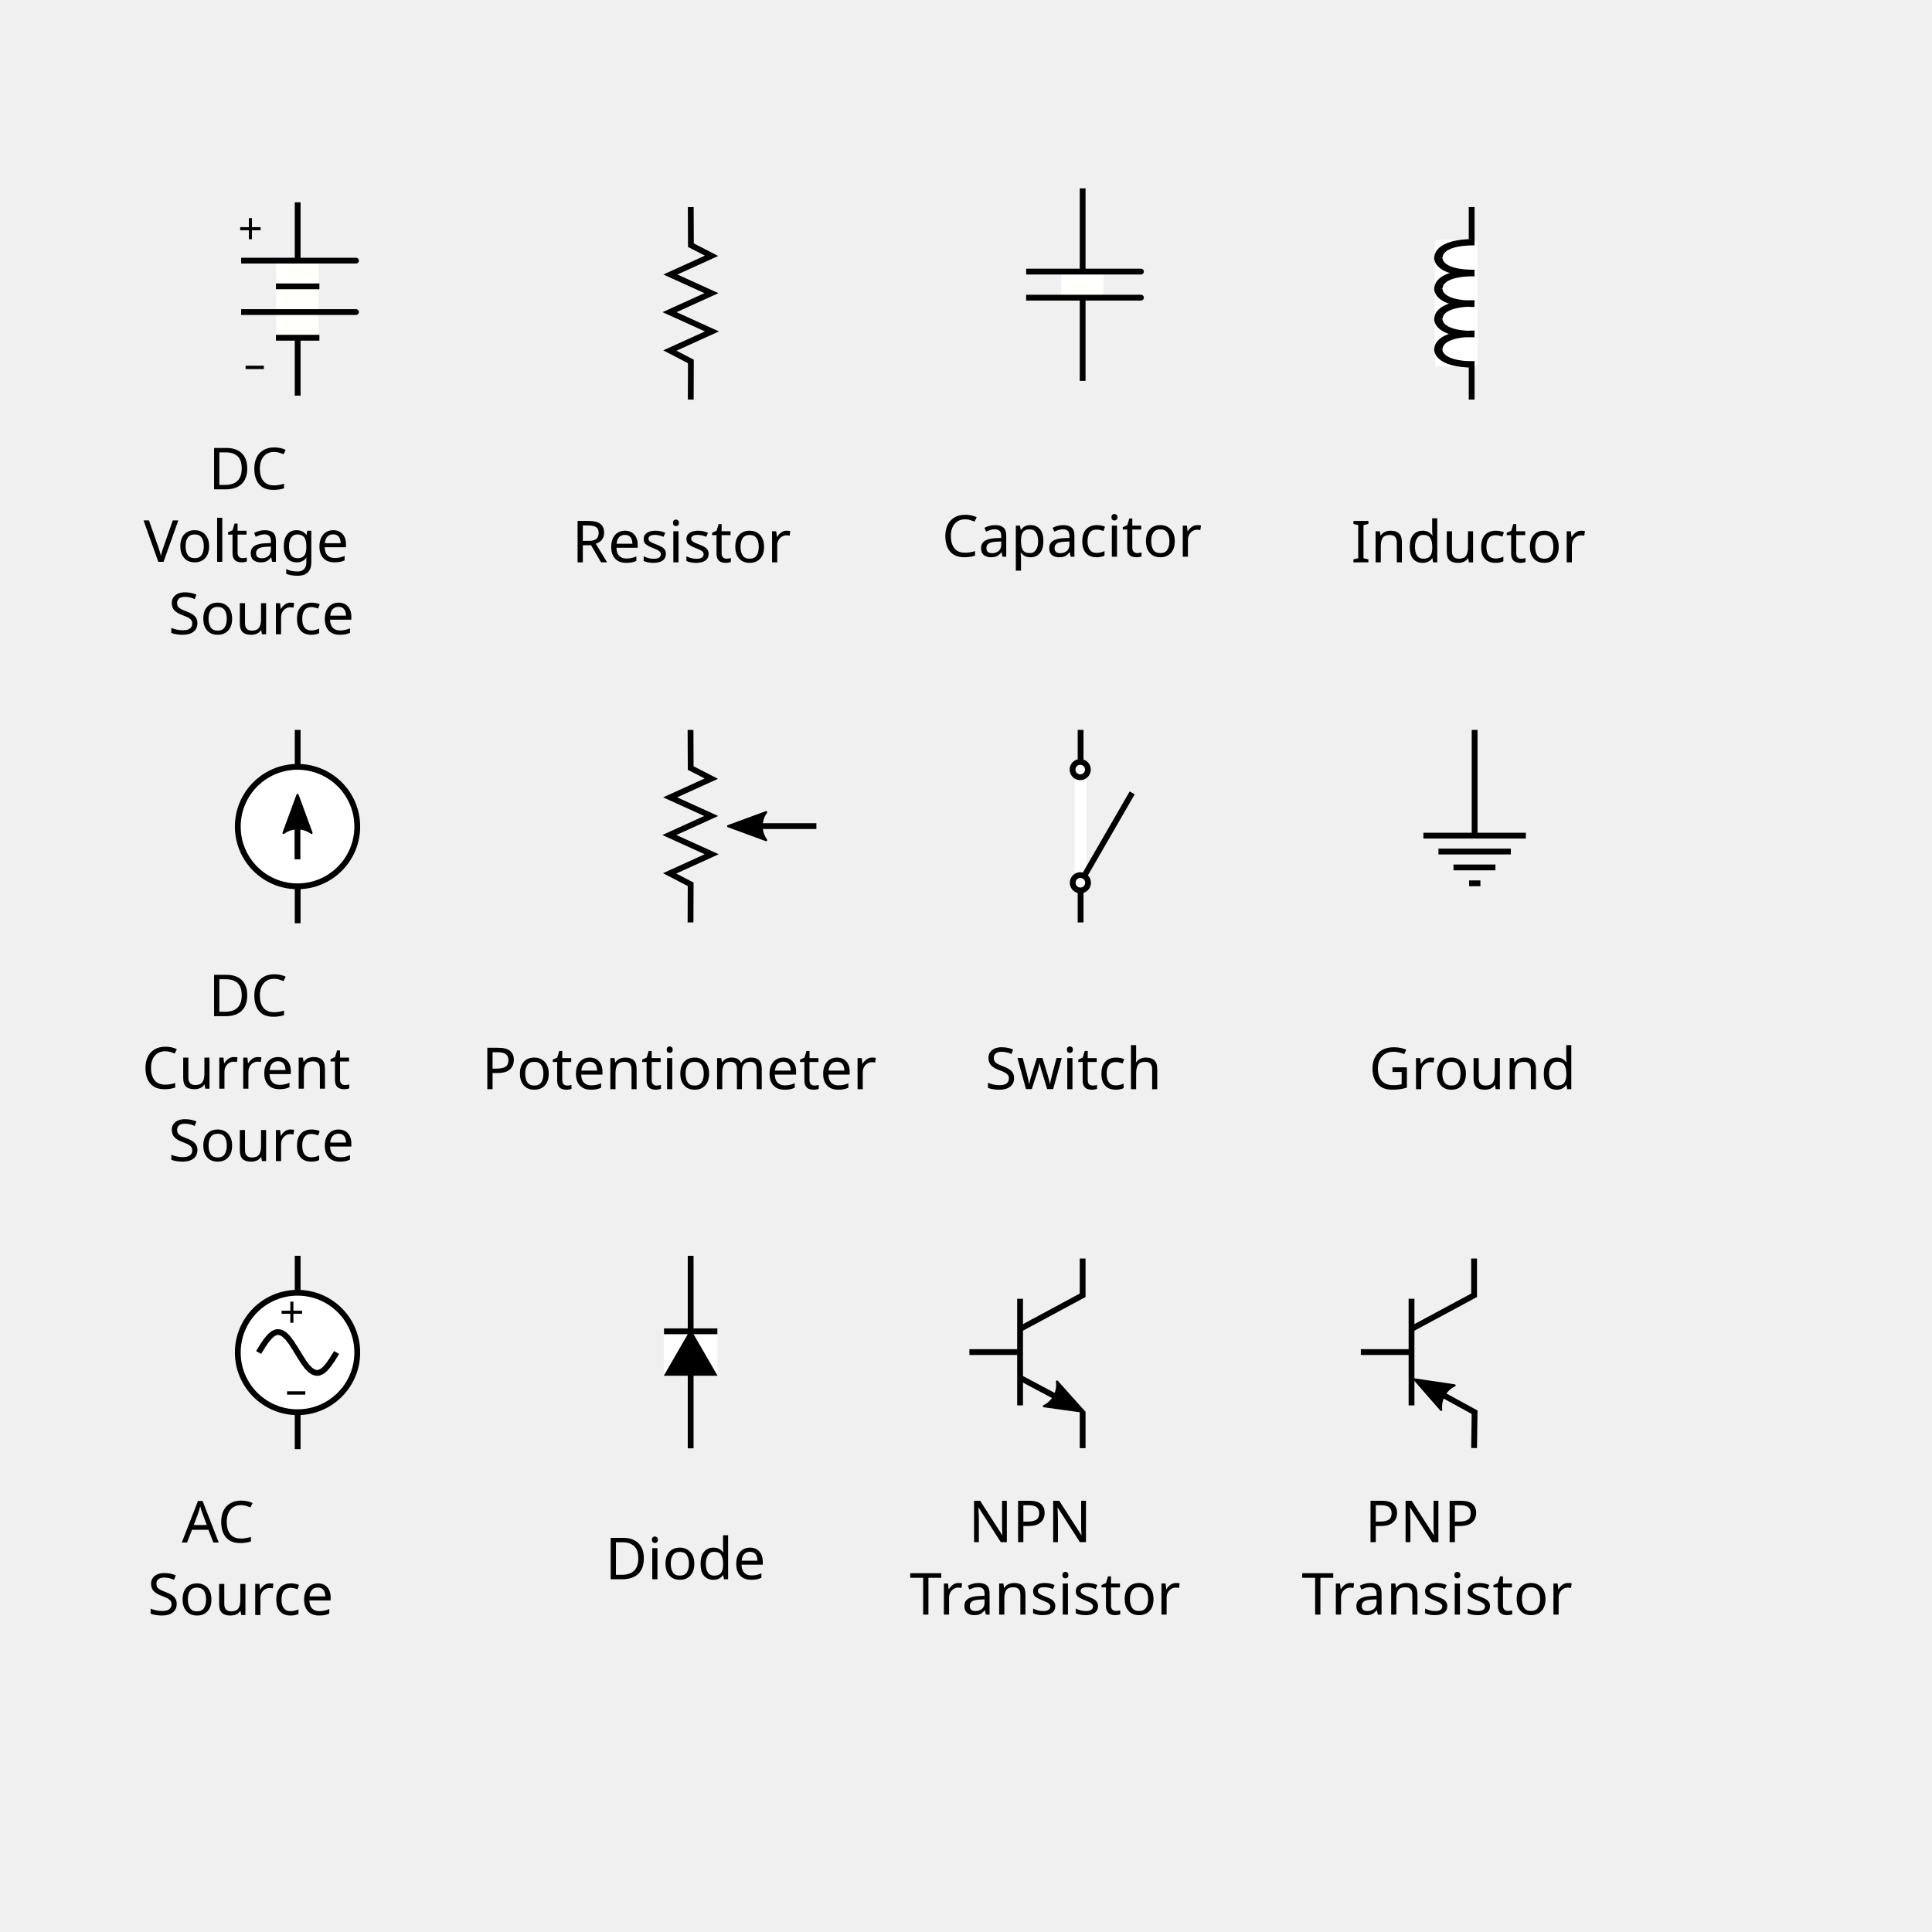
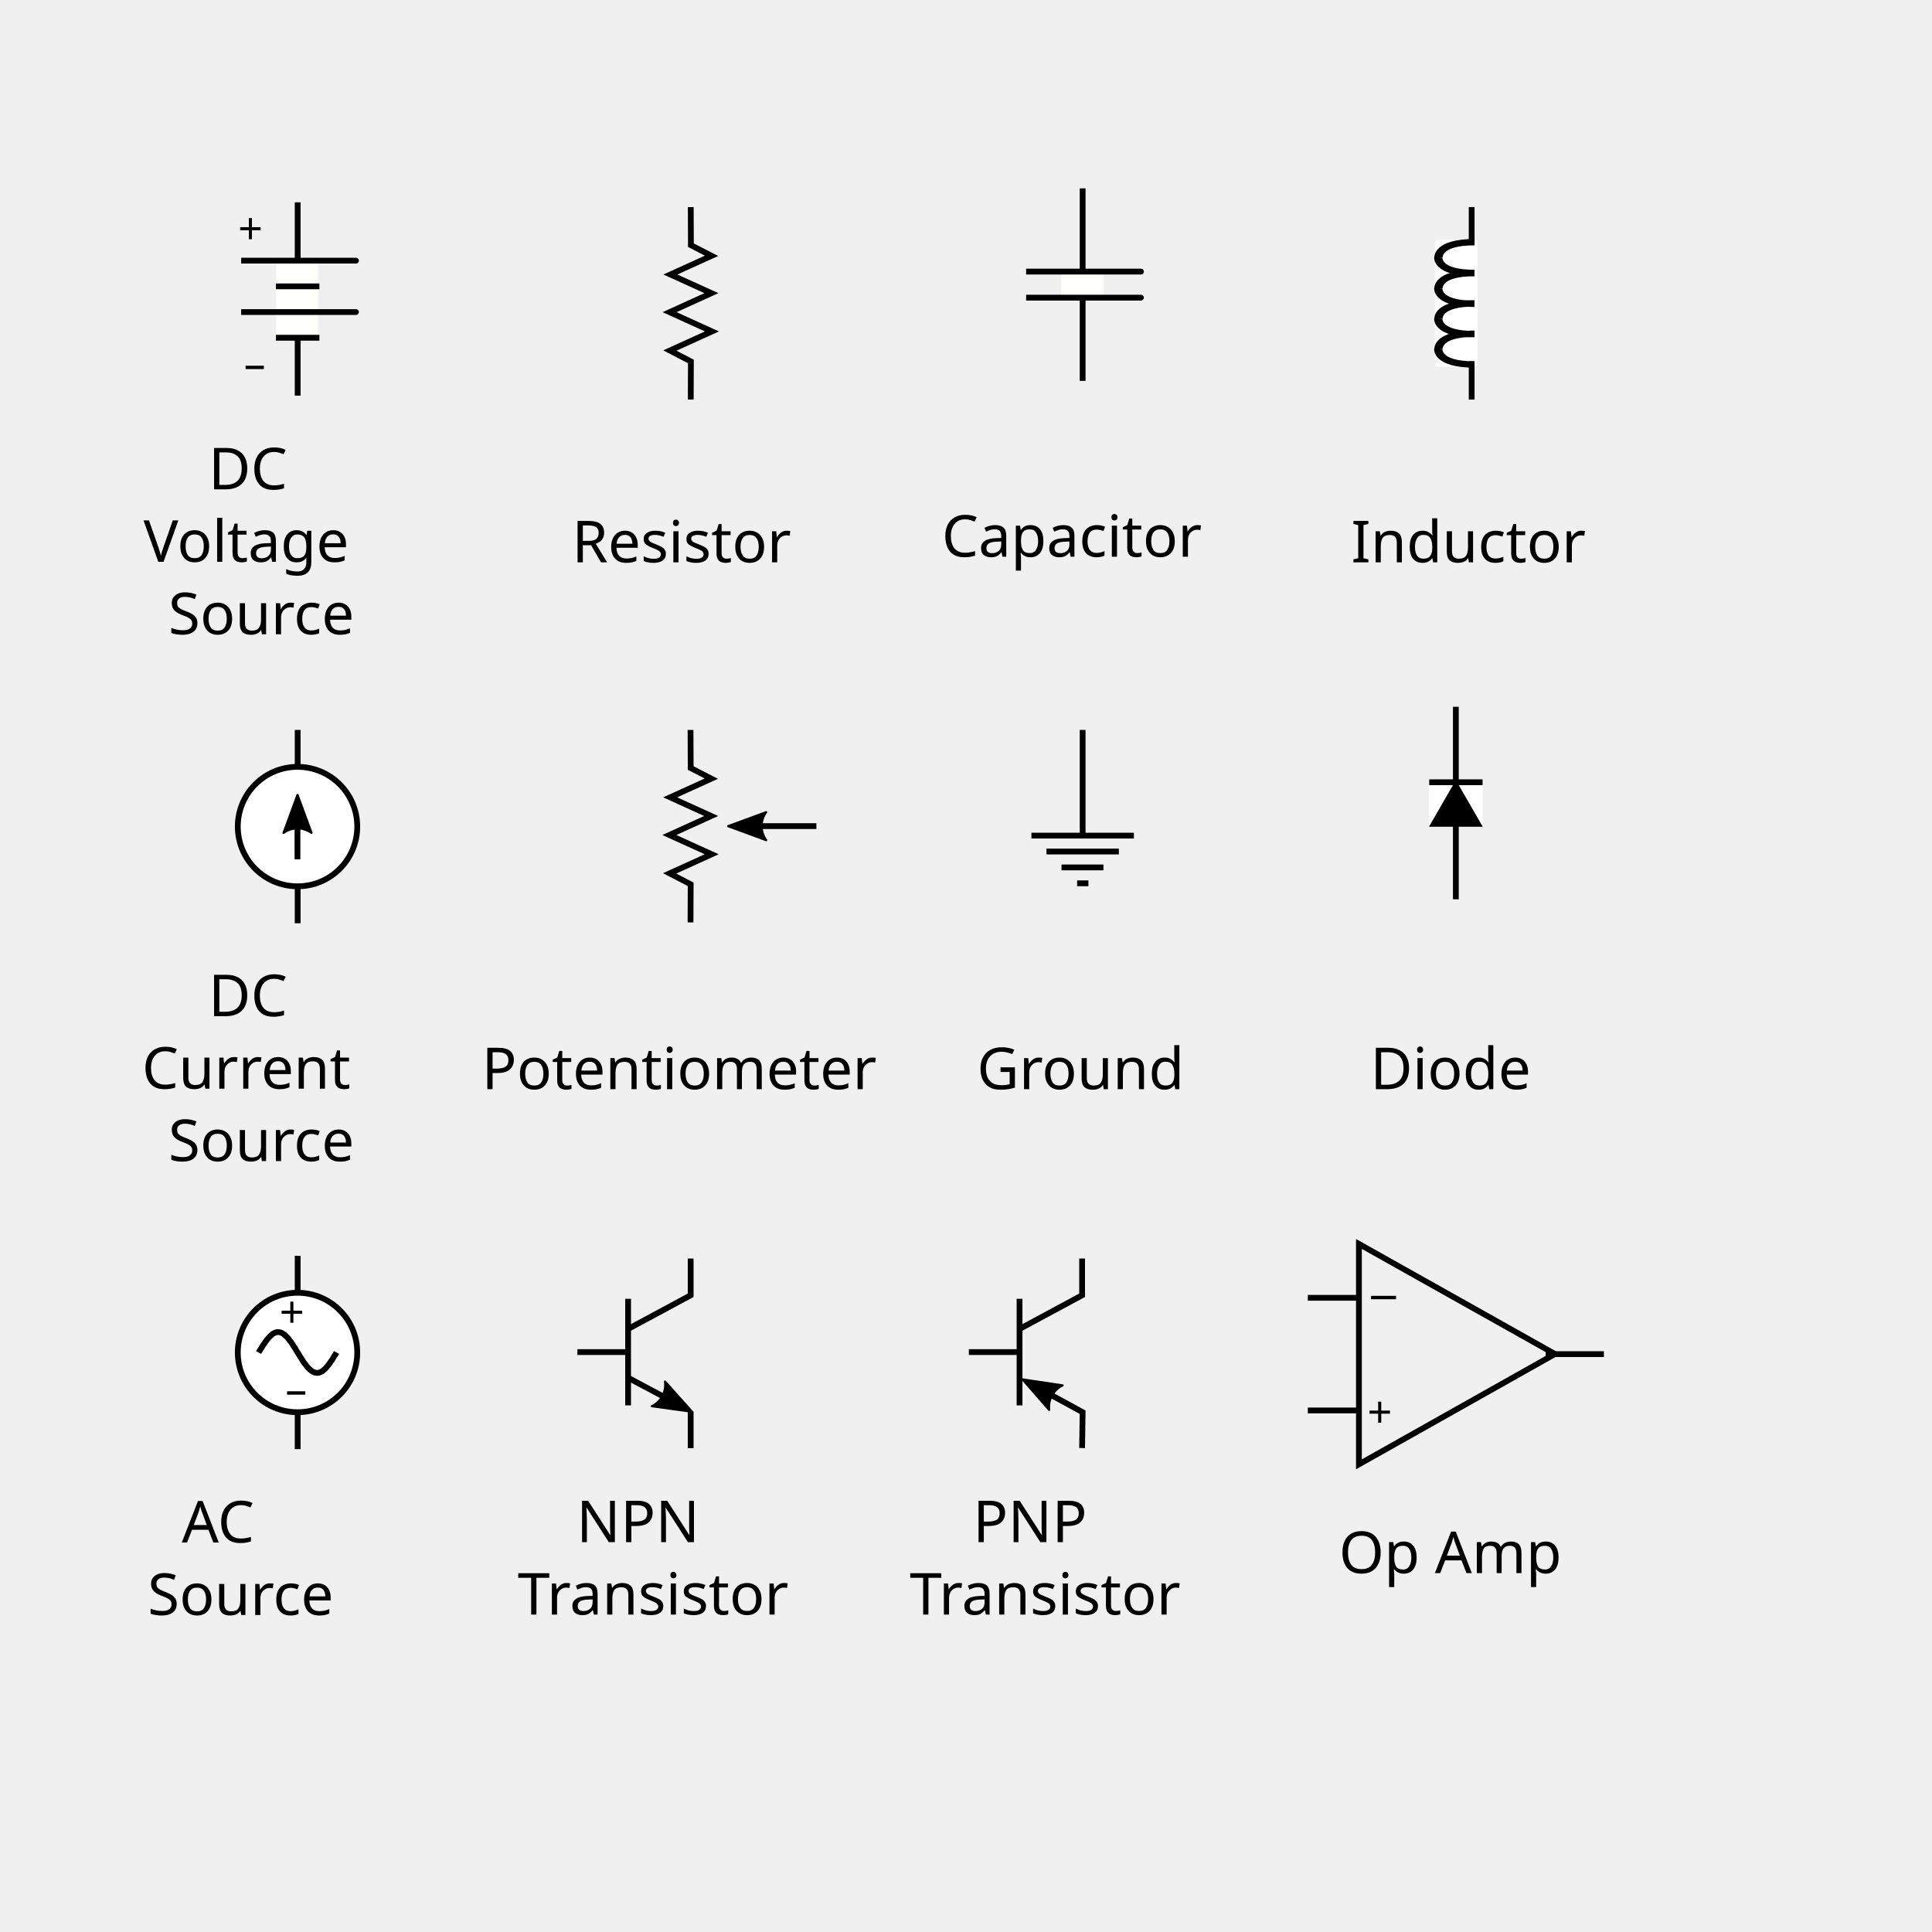
<svg xmlns="http://www.w3.org/2000/svg" width="250pt" height="250pt" id="svg2048" version="1.1">
  <defs id="defs2050">
    <marker style="overflow:visible;" id="marker6452" refX="0.0" refY="0.0" orient="auto">
      <path transform="scale(0.6) rotate(180) translate(0,0)" d="M 8.719,4.034 L -2.207,0.016 L 8.719,-4.002 C 6.973,-1.63 6.983,1.616 8.719,4.034 z " style="fill-rule:evenodd;stroke-width:0.625;stroke-linejoin:round;stroke:#000000;stroke-opacity:1;fill:#000000;fill-opacity:1" id="path6454" />
    </marker>
    <marker orient="auto" refY="0.0" refX="0.0" id="marker6156" style="overflow:visible;">
      <path id="path6158" style="fill-rule:evenodd;stroke-width:0.625;stroke-linejoin:round;stroke:#000000;stroke-opacity:1;fill:#000000;fill-opacity:1" d="M 8.719,4.034 L -2.207,0.016 L 8.719,-4.002 C 6.973,-1.63 6.983,1.616 8.719,4.034 z " transform="scale(0.6) rotate(180) translate(0,0)" />
    </marker>
    <marker style="overflow:visible;" id="marker6078" refX="0.0" refY="0.0" orient="auto">
      <path transform="scale(0.6) rotate(180) translate(0,0)" d="M 8.719,4.034 L -2.207,0.016 L 8.719,-4.002 C 6.973,-1.63 6.983,1.616 8.719,4.034 z " style="fill-rule:evenodd;stroke-width:0.625;stroke-linejoin:round;stroke:#000000;stroke-opacity:1;fill:#000000;fill-opacity:1" id="path6080" />
    </marker>
    <marker orient="auto" refY="0.0" refX="0.0" id="Arrow1Send" style="overflow:visible;">
      <path id="path4554" d="M 0.0,0.0 L 5.0,-5.0 L -12.5,0.0 L 5.0,5.0 L 0.0,0.0 z " style="fill-rule:evenodd;stroke:#000000;stroke-width:1pt;stroke-opacity:1;fill:#000000;fill-opacity:1" transform="scale(0.2) rotate(180) translate(6,0)" />
    </marker>
    <marker orient="auto" refY="0.0" refX="0.0" id="TriangleOutM" style="overflow:visible">
      <path id="path4684" d="M 5.77,0.0 L -2.88,5.0 L -2.88,-5.0 L 5.77,0.0 z " style="fill-rule:evenodd;stroke:#000000;stroke-width:1pt;stroke-opacity:1;fill:#000000;fill-opacity:1" transform="scale(0.4)" />
    </marker>
    <marker orient="auto" refY="0.0" refX="0.0" id="Arrow2Mend" style="overflow:visible;">
      <path id="path4566" style="fill-rule:evenodd;stroke-width:0.625;stroke-linejoin:round;stroke:#000000;stroke-opacity:1;fill:#000000;fill-opacity:1" d="M 8.719,4.034 L -2.207,0.016 L 8.719,-4.002 C 6.973,-1.63 6.983,1.616 8.719,4.034 z " transform="scale(0.6) rotate(180) translate(0,0)" />
    </marker>
    <marker orient="auto" refY="0.0" refX="0.0" id="Arrow2Lend" style="overflow:visible;">
      <path id="path4560" style="fill-rule:evenodd;stroke-width:0.625;stroke-linejoin:round;stroke:#000000;stroke-opacity:1;fill:#000000;fill-opacity:1" d="M 8.719,4.034 L -2.207,0.016 L 8.719,-4.002 C 6.973,-1.63 6.983,1.616 8.719,4.034 z " transform="scale(1.1) rotate(180) translate(1,0)" />
    </marker>
    <marker orient="auto" refY="0.0" refX="0.0" id="Arrow1Lend" style="overflow:visible;">
      <path id="path4542" d="M 0.0,0.0 L 5.0,-5.0 L -12.5,0.0 L 5.0,5.0 L 0.0,0.0 z " style="fill-rule:evenodd;stroke:#000000;stroke-width:1pt;stroke-opacity:1;fill:#000000;fill-opacity:1" transform="scale(0.8) rotate(180) translate(12.5,0)" />
    </marker>
  </defs>
  <g id="layer1">
    <g id="g4385" transform="translate(0,-18)">
      <rect y="62.798" x="47.654" height="13.544" width="7.288" id="rect2632" style="opacity:1;fill:#fffffc;fill-opacity:1;stroke:none;stroke-width:1.697;stroke-linecap:round;stroke-linejoin:round;stroke-miterlimit:4;stroke-dasharray:none;stroke-dashoffset:0;stroke-opacity:1" />
      <path id="path4813" d="m 41.608,71.838 c 24,0 19.5,0 19.5,0" style="fill:none;fill-opacity:0.75;fill-rule:evenodd;stroke:#000000;stroke-width:1px;stroke-linecap:butt;stroke-linejoin:miter;stroke-opacity:1" />
      <path id="path4815" d="m 47.608,76.271 c 7,0 7,0 7,0 l 0.5,0" style="fill:none;fill-opacity:0.75;fill-rule:evenodd;stroke:#000000;stroke-width:1px;stroke-linecap:butt;stroke-linejoin:miter;stroke-opacity:1" />
      <path style="fill:none;fill-opacity:0.75;fill-rule:evenodd;stroke:#000000;stroke-width:1px;stroke-linecap:butt;stroke-linejoin:miter;stroke-opacity:1" d="m 41.608,62.971 c 24,0 19.5,0 19.5,0" id="path4223" />
      <path style="fill:none;fill-opacity:0.75;fill-rule:evenodd;stroke:#000000;stroke-width:1px;stroke-linecap:butt;stroke-linejoin:miter;stroke-opacity:1" d="m 47.608,67.404 c 7,0 7,0 7,0 l 0.5,0" id="path4225" />
      <path id="path4227" d="m 51.358,76.262 0,10" style="fill:none;fill-rule:evenodd;stroke:#000000;stroke-width:1px;stroke-linecap:butt;stroke-linejoin:miter;stroke-opacity:1" />
      <path style="fill:none;fill-rule:evenodd;stroke:#000000;stroke-width:1px;stroke-linecap:butt;stroke-linejoin:miter;stroke-opacity:1" d="m 51.358,52.907 0,10" id="path4229" />
      <text id="text4304" y="60.099" x="41.064" style="font-style:normal;font-weight:normal;font-size:7.5px;line-height:125%;font-family:sans-serif;letter-spacing:0px;word-spacing:0px;fill:#000000;fill-opacity:1;stroke:none;stroke-width:1px;stroke-linecap:butt;stroke-linejoin:miter;stroke-opacity:1" xml:space="preserve">
        <tspan y="60.099" x="41.064" id="tspan4306">+</tspan>
      </text>
      <text transform="scale(1.316506,0.7595866)" id="text4308" y="109.797" x="31.797" style="font-style:normal;font-weight:normal;font-size:9.874px;line-height:125%;font-family:sans-serif;letter-spacing:0px;word-spacing:0px;fill:#000000;fill-opacity:1;stroke:none;stroke-width:1px;stroke-linecap:butt;stroke-linejoin:miter;stroke-opacity:1" xml:space="preserve">
        <tspan y="109.797" x="31.797" id="tspan4310">-</tspan>
      </text>
    </g>
    <g id="g4356" transform="translate(0,110.2658)">
      <circle id="path2544" style="opacity:1;fill:#ffffff;fill-opacity:1;stroke:#000000;stroke-width:1;stroke-linecap:round;stroke-linejoin:round;stroke-miterlimit:4;stroke-dasharray:none;stroke-dashoffset:0;stroke-opacity:1" cx="51.333" cy="123.083" r="10.306" />
      <path d="m 44.623,123.083 0.13,-0.23 0.13,-0.214 0.155,-0.214 0.13,-0.23 0.13,-0.214 0.13,-0.214 0.155,-0.197 0.13,-0.197 0.13,-0.197 0.13,-0.181 0.155,-0.181 0.13,-0.164 0.13,-0.148 0.13,-0.148 0.13,-0.132 0.155,-0.132 0.13,-0.115 0.13,-0.099 0.13,-0.082 0.155,-0.066 0.13,-0.066 0.13,-0.049 0.13,-0.033 0.155,-0.016 0.13,0 0.13,0.016 0.13,0.016 0.155,0.049 0.13,0.049 0.13,0.066 0.13,0.082 0.13,0.082 0.155,0.115 0.13,0.115 0.13,0.132 0.13,0.132 0.155,0.148 0.13,0.164 0.13,0.181 0.13,0.181 0.155,0.181 0.13,0.197 0.13,0.197 0.13,0.214 0.13,0.214 0.155,0.214 0.13,0.214 0.13,0.23 0.13,0.214 0.155,0.23 0.13,0.214 0.13,0.23 0.13,0.214 0.155,0.214 0.13,0.214 0.13,0.214 0.13,0.197 0.13,0.197 0.155,0.181 0.13,0.181 0.13,0.181 0.13,0.164 0.155,0.148 0.13,0.132 0.13,0.132 0.13,0.115 0.155,0.115 0.13,0.082 0.13,0.082 0.13,0.066 0.13,0.049 0.155,0.049 0.13,0.016 0.13,0.016 0.13,0 0.155,-0.016 0.13,-0.033 0.13,-0.049 0.13,-0.066 0.155,-0.066 0.13,-0.082 0.13,-0.099 0.13,-0.115 0.155,-0.132 0.13,-0.132 0.13,-0.148 0.13,-0.148 0.13,-0.164 0.155,-0.181 0.13,-0.181 0.13,-0.197 0.13,-0.197 0.155,-0.197 0.13,-0.214 0.13,-0.214 0.13,-0.23 0.155,-0.214 0.13,-0.214 0.13,-0.23" id="path1804" style="color:#ff0000;fill:none;stroke:#000000;stroke-width:1;stroke-miterlimit:4;stroke-dasharray:none;stroke-opacity:1" />
      <path style="fill:none;fill-rule:evenodd;stroke:#000000;stroke-width:1px;stroke-linecap:butt;stroke-linejoin:miter;stroke-opacity:1" d="m 51.358,133.335 0,6.425" id="path4247" />
      <path id="path4249" d="m 51.358,106.405 0,6.348" style="fill:none;fill-rule:evenodd;stroke:#000000;stroke-width:1px;stroke-linecap:butt;stroke-linejoin:miter;stroke-opacity:1" />
      <text xml:space="preserve" style="font-style:normal;font-weight:normal;font-size:7.5px;line-height:125%;font-family:sans-serif;letter-spacing:0px;word-spacing:0px;fill:#000000;fill-opacity:1;stroke:none;stroke-width:1px;stroke-linecap:butt;stroke-linejoin:miter;stroke-opacity:1" x="48.216" y="118.779" id="text4296">
        <tspan id="tspan4298" x="48.216" y="118.779">+</tspan>
      </text>
      <text xml:space="preserve" style="font-style:normal;font-weight:normal;font-size:9.874px;line-height:125%;font-family:sans-serif;letter-spacing:0px;word-spacing:0px;fill:#000000;fill-opacity:1;stroke:none;stroke-width:1px;stroke-linecap:butt;stroke-linejoin:miter;stroke-opacity:1" x="37.229" y="173.884" id="text4300" transform="scale(1.316506,0.7595866)">
        <tspan id="tspan4302" x="37.229" y="173.884">-</tspan>
      </text>
    </g>
    <g id="g6744" transform="matrix(1,0,0,-1,0,264.023)">
      <circle r="10.306" cy="121.412" cx="51.333" style="opacity:1;fill:#ffffff;fill-opacity:1;stroke:#000000;stroke-width:1;stroke-linecap:round;stroke-linejoin:round;stroke-miterlimit:4;stroke-dasharray:none;stroke-dashoffset:0;stroke-opacity:1" id="circle6420" />
      <path id="path6424" d="m 51.358,131.664 0,6.425" style="fill:none;fill-rule:evenodd;stroke:#000000;stroke-width:1px;stroke-linecap:butt;stroke-linejoin:miter;stroke-opacity:1" />
      <path style="fill:none;fill-rule:evenodd;stroke:#000000;stroke-width:1px;stroke-linecap:butt;stroke-linejoin:miter;stroke-opacity:1" d="m 51.358,104.734 0,6.348" id="path6426" />
      <path id="path6444" d="m 51.324,115.759 0,9.793" style="fill:none;fill-rule:evenodd;stroke:#000000;stroke-width:1px;stroke-linecap:butt;stroke-linejoin:miter;stroke-opacity:1;marker-end:url(#marker6452)" />
    </g>
    <text xml:space="preserve" style="font-style:normal;font-weight:normal;font-size:15px;line-height:125%;font-family:sans-serif;letter-spacing:0px;word-spacing:0px;fill:#000000;fill-opacity:1;stroke:none;stroke-width:1px;stroke-linecap:butt;stroke-linejoin:miter;stroke-opacity:1" x="51.27" y="266.135" id="text6750">
      <tspan id="tspan6752" x="51.27" y="266.135" style="font-size:10px;text-align:center;text-anchor:middle">AC</tspan>
      <tspan x="51.27" y="278.635" style="font-size:10px;text-align:center;text-anchor:middle" id="tspan6754">Source</tspan>
    </text>
    <text xml:space="preserve" style="font-style:normal;font-weight:normal;font-size:10px;line-height:125%;font-family:sans-serif;text-align:center;letter-spacing:0px;word-spacing:0px;text-anchor:middle;fill:#000000;fill-opacity:1;stroke:none;stroke-width:1px;stroke-linecap:butt;stroke-linejoin:miter;stroke-opacity:1" x="51.585" y="84.429" id="text6756">
      <tspan id="tspan6758" x="53.177" y="84.429">DC </tspan>
      <tspan x="51.585" y="96.929" id="tspan6760">Voltage</tspan>
      <tspan x="51.585" y="109.429" id="tspan6762">Source</tspan>
    </text>
    <text id="text6764" y="175.329" x="51.585" style="font-style:normal;font-weight:normal;font-size:10px;line-height:125%;font-family:sans-serif;text-align:center;letter-spacing:0px;word-spacing:0px;text-anchor:middle;fill:#000000;fill-opacity:1;stroke:none;stroke-width:1px;stroke-linecap:butt;stroke-linejoin:miter;stroke-opacity:1" xml:space="preserve">
      <tspan y="175.329" x="53.177" id="tspan6766">DC </tspan>
      <tspan id="tspan6768" y="187.829" x="51.585">Current</tspan>
      <tspan id="tspan6770" y="200.329" x="51.585">Source</tspan>
    </text>
    <path style="fill:none;fill-rule:evenodd;stroke:#000000;stroke-width:1px;stroke-linecap:butt;stroke-linejoin:miter;stroke-opacity:1" d="m 119.178,35.729 0.029,6.575 3.559,1.831 -7.105,3.226 7.085,3.217 -7.226,3.281 7.315,3.321 -7.262,3.297 3.629,1.887 -0.025,6.575" id="path4436" />
    <text xml:space="preserve" style="font-style:normal;font-weight:normal;font-size:10px;line-height:125%;font-family:sans-serif;letter-spacing:0px;word-spacing:0px;fill:#000000;fill-opacity:1;stroke:none;stroke-width:1px;stroke-linecap:butt;stroke-linejoin:miter;stroke-opacity:1" x="98.682" y="97.017" id="text6772">
      <tspan id="tspan6774" x="98.682" y="97.017">Resistor</tspan>
    </text>
    <g id="g4490" transform="translate(16.79442,-73.22831)">
      <rect y="119.743" x="166.294" height="5.046" width="7.288" id="rect1464" style="opacity:1;fill:#fffffc;fill-opacity:1;stroke:none;stroke-width:1.697;stroke-linecap:round;stroke-linejoin:round;stroke-miterlimit:4;stroke-dasharray:none;stroke-dashoffset:0;stroke-opacity:1" />
      <path id="path1466" d="m 160.248,120.086 c 24,0 19.5,0 19.5,0" style="fill:none;fill-opacity:0.75;fill-rule:evenodd;stroke:#000000;stroke-width:1px;stroke-linecap:butt;stroke-linejoin:miter;stroke-opacity:1" />
      <path id="path1473" d="m 160.248,124.582 c 24,0 19.5,0 19.5,0" style="fill:none;fill-opacity:0.75;fill-rule:evenodd;stroke:#000000;stroke-width:1px;stroke-linecap:butt;stroke-linejoin:miter;stroke-opacity:1" />
      <path id="path4483" d="m 169.998,119.951 0,-14.224" style="fill:none;fill-rule:evenodd;stroke:#000000;stroke-width:1px;stroke-linecap:butt;stroke-linejoin:miter;stroke-opacity:1" />
      <path style="fill:none;fill-rule:evenodd;stroke:#000000;stroke-width:1px;stroke-linecap:butt;stroke-linejoin:miter;stroke-opacity:1" d="m 169.998,138.94 0,-14.224" id="path4485" />
    </g>
    <text xml:space="preserve" style="font-style:normal;font-weight:normal;font-size:10px;line-height:125%;font-family:sans-serif;letter-spacing:0px;word-spacing:0px;fill:#000000;fill-opacity:1;stroke:none;stroke-width:1px;stroke-linecap:butt;stroke-linejoin:miter;stroke-opacity:1" x="162.493" y="96.048" id="text6782">
      <tspan id="tspan6784" x="162.493" y="96.048">Capacitor</tspan>
    </text>
    <g id="g4468" transform="translate(131.7606,-69.56091)">
      <g transform="translate(-152.5408,51.78699)" id="g1602">
        <rect style="opacity:1;fill:#ffffff;fill-opacity:1;stroke:#ffffff;stroke-width:1.25;stroke-linecap:round;stroke-linejoin:round;stroke-miterlimit:4;stroke-dasharray:none;stroke-dashoffset:0;stroke-opacity:1" id="rect2773" width="6.109" height="20.673" x="268.969" y="59.766" />
        <g id="g2763" transform="matrix(0,-1,1.306428,0,192.6765,341.9708)">
          <path id="path2703" d="m 261.313,63.13 c 0,-5.049 2.695,-4.757 2.695,-4.757" style="fill:none;fill-opacity:0.75;fill-rule:evenodd;stroke:#000000;stroke-width:1.094;stroke-linecap:butt;stroke-linejoin:miter;stroke-miterlimit:4;stroke-dasharray:none;stroke-opacity:1" />
          <path id="path2721" d="m 266.621,63.156 c 0,-5.049 -2.695,-4.757 -2.695,-4.757" style="fill:none;fill-opacity:0.75;fill-rule:evenodd;stroke:#000000;stroke-width:1.094;stroke-linecap:butt;stroke-linejoin:miter;stroke-miterlimit:4;stroke-dasharray:none;stroke-opacity:1" />
          <path id="path2739" d="m 266.547,63.131 c 0,-5.049 2.695,-4.757 2.695,-4.757" style="fill:none;fill-opacity:0.75;fill-rule:evenodd;stroke:#000000;stroke-width:1.094;stroke-linecap:butt;stroke-linejoin:miter;stroke-miterlimit:4;stroke-dasharray:none;stroke-opacity:1" />
          <path id="path2741" d="m 271.855,63.157 c 0,-5.049 -2.695,-4.757 -2.695,-4.757" style="fill:none;fill-opacity:0.75;fill-rule:evenodd;stroke:#000000;stroke-width:1.094;stroke-linecap:butt;stroke-linejoin:miter;stroke-miterlimit:4;stroke-dasharray:none;stroke-opacity:1" />
          <path id="path2751" d="m 271.78,63.131 c 0,-5.049 2.695,-4.757 2.695,-4.757" style="fill:none;fill-opacity:0.75;fill-rule:evenodd;stroke:#000000;stroke-width:1.094;stroke-linecap:butt;stroke-linejoin:miter;stroke-miterlimit:4;stroke-dasharray:none;stroke-opacity:1" />
          <path id="path2753" d="m 277.088,63.157 c 0,-5.049 -2.695,-4.757 -2.695,-4.757" style="fill:none;fill-opacity:0.75;fill-rule:evenodd;stroke:#000000;stroke-width:1.094;stroke-linecap:butt;stroke-linejoin:miter;stroke-miterlimit:4;stroke-dasharray:none;stroke-opacity:1" />
          <path id="path2755" d="m 277.106,63.131 c 0,-5.049 2.695,-4.757 2.695,-4.757" style="fill:none;fill-opacity:0.75;fill-rule:evenodd;stroke:#000000;stroke-width:1.094;stroke-linecap:butt;stroke-linejoin:miter;stroke-miterlimit:4;stroke-dasharray:none;stroke-opacity:1" />
          <path id="path2757" d="m 282.414,63.157 c 0,-5.049 -2.695,-4.757 -2.695,-4.757" style="fill:none;fill-opacity:0.75;fill-rule:evenodd;stroke:#000000;stroke-width:1.094;stroke-linecap:butt;stroke-linejoin:miter;stroke-miterlimit:4;stroke-dasharray:none;stroke-opacity:1" />
        </g>
      </g>
      <path id="path4438" d="m 122.15,105.288 0,6.039" style="fill:none;fill-rule:evenodd;stroke:#000000;stroke-width:1px;stroke-linecap:butt;stroke-linejoin:miter;stroke-opacity:1" />
      <path style="fill:none;fill-rule:evenodd;stroke:#000000;stroke-width:1px;stroke-linecap:butt;stroke-linejoin:miter;stroke-opacity:1" d="m 122.15,131.898 0,6.604" id="path4440" />
    </g>
    <text id="text6776" y="97.017" x="233.107" style="font-style:normal;font-weight:normal;font-size:10px;line-height:125%;font-family:sans-serif;letter-spacing:0px;word-spacing:0px;fill:#000000;fill-opacity:1;stroke:none;stroke-width:1px;stroke-linecap:butt;stroke-linejoin:miter;stroke-opacity:1" xml:space="preserve">
      <tspan y="97.017" x="233.107" id="tspan6778">Inductor</tspan>
    </text>
-     <g id="g4526" transform="translate(-130.4796,162.9442)">
+     <g id="g4526" transform="translate(1.54133,68.21604)">
      <rect y="66.771" x="245.502" height="7.096" width="8.244" id="rect2137" style="opacity:1;fill:#ffffff;fill-opacity:1;stroke:#ffffff;stroke-width:1;stroke-linecap:round;stroke-linejoin:miter;stroke-miterlimit:4;stroke-dasharray:none;stroke-dashoffset:0;stroke-opacity:1" />
      <path d="m 253.416,73.92 -3.774,0 -3.774,-10e-7 1.887,-3.269 1.887,-3.269 1.887,3.269 z" id="path2133" style="opacity:1;fill:#000000;fill-opacity:1;stroke:#000000;stroke-width:1;stroke-linecap:round;stroke-linejoin:miter;stroke-miterlimit:4;stroke-dasharray:none;stroke-dashoffset:0;stroke-opacity:1" />
      <path id="path2879" d="m 245.042,66.747 9.208,0" style="fill:none;fill-opacity:0.75;fill-rule:evenodd;stroke:#000000;stroke-width:1px;stroke-linecap:butt;stroke-linejoin:miter;stroke-opacity:1" />
      <path id="path4519" d="m 249.641,53.727 0,12.916" style="fill:none;fill-rule:evenodd;stroke:#000000;stroke-width:1px;stroke-linecap:butt;stroke-linejoin:miter;stroke-opacity:1" />
      <path style="fill:none;fill-rule:evenodd;stroke:#000000;stroke-width:1px;stroke-linecap:butt;stroke-linejoin:miter;stroke-opacity:1" d="m 249.641,74.025 0,12.916" id="path4521" />
    </g>
-     <text id="text6786" y="272.473" x="104.396" style="font-style:normal;font-weight:normal;font-size:10px;line-height:125%;font-family:sans-serif;letter-spacing:0px;word-spacing:0px;fill:#000000;fill-opacity:1;stroke:none;stroke-width:1px;stroke-linecap:butt;stroke-linejoin:miter;stroke-opacity:1" xml:space="preserve">
-       <tspan y="272.473" x="104.396" id="tspan6788">Diode</tspan>
+     <text id="text6786" y="187.917" x="236.417" style="font-style:normal;font-weight:normal;font-size:10px;line-height:125%;font-family:sans-serif;letter-spacing:0px;word-spacing:0px;fill:#000000;fill-opacity:1;stroke:none;stroke-width:1px;stroke-linecap:butt;stroke-linejoin:miter;stroke-opacity:1" xml:space="preserve">
+       <tspan y="187.917" x="236.417" id="tspan6788">Diode</tspan>
    </text>
-     <g id="g6132" transform="translate(-29.59917,110.6457)">
+     <g id="g6132" transform="translate(-97.22965,110.6457)">
      <path id="path5776" d="m 205.596,113.437 0,18.391" style="fill:none;fill-rule:evenodd;stroke:#000000;stroke-width:1px;stroke-linecap:butt;stroke-linejoin:miter;stroke-opacity:1" />
      <path id="path5778" d="m 205.733,118.57 10.658,-5.738 0,-6.34" style="fill:none;fill-rule:evenodd;stroke:#000000;stroke-width:1px;stroke-linecap:butt;stroke-linejoin:miter;stroke-opacity:1" />
      <path style="fill:none;fill-rule:evenodd;stroke:#000000;stroke-width:1px;stroke-linecap:butt;stroke-linejoin:miter;stroke-opacity:1;marker-end:url(#marker6078)" d="m 205.781,127.166 9.67,5.142" id="path5780" />
      <path id="path5782" d="m 216.391,132.871 0,6.34" style="fill:none;fill-rule:evenodd;stroke:#000000;stroke-width:1px;stroke-linecap:butt;stroke-linejoin:miter;stroke-opacity:1" />
      <path id="path6130" d="m 205.368,122.632 -8.518,0" style="fill:none;fill-rule:evenodd;stroke:#000000;stroke-width:1px;stroke-linecap:butt;stroke-linejoin:miter;stroke-opacity:1" />
    </g>
-     <text xml:space="preserve" style="font-style:normal;font-weight:normal;font-size:10px;line-height:125%;font-family:sans-serif;text-align:center;letter-spacing:0px;word-spacing:0px;text-anchor:middle;fill:#000000;fill-opacity:1;stroke:none;stroke-width:1px;stroke-linecap:butt;stroke-linejoin:miter;stroke-opacity:1" x="186.812" y="266.069" id="text6790">
-       <tspan id="tspan6792" x="186.812" y="266.069">NPN</tspan>
-       <tspan x="186.812" y="278.569" id="tspan6794">Transistor</tspan>
+     <text xml:space="preserve" style="font-style:normal;font-weight:normal;font-size:10px;line-height:125%;font-family:sans-serif;text-align:center;letter-spacing:0px;word-spacing:0px;text-anchor:middle;fill:#000000;fill-opacity:1;stroke:none;stroke-width:1px;stroke-linecap:butt;stroke-linejoin:miter;stroke-opacity:1" x="119.181" y="266.069" id="text6790">
+       <tspan id="tspan6792" x="119.181" y="266.069">NPN</tspan>
+       <tspan x="119.181" y="278.569" id="tspan6794">Transistor</tspan>
    </text>
-     <g id="g6298" transform="translate(-6.061477,110.6457)">
+     <g id="g6298" transform="translate(-73.69195,110.6457)">
      <path style="fill:none;fill-rule:evenodd;stroke:#000000;stroke-width:1px;stroke-linecap:butt;stroke-linejoin:miter;stroke-opacity:1" d="m 249.596,113.437 0,18.391" id="path6141" />
      <path style="fill:none;fill-rule:evenodd;stroke:#000000;stroke-width:1px;stroke-linecap:butt;stroke-linejoin:miter;stroke-opacity:1" d="m 249.733,118.57 10.658,-5.738 0,-6.34" id="path6143" />
      <path style="fill:none;fill-rule:evenodd;stroke:#000000;stroke-width:1px;stroke-linecap:butt;stroke-linejoin:miter;stroke-opacity:1;marker-end:url(#marker6156)" d="m 260.39,139.187 0.089,-6.18 -9.196,-5.03" id="path6147" />
      <path style="fill:none;fill-rule:evenodd;stroke:#000000;stroke-width:1px;stroke-linecap:butt;stroke-linejoin:miter;stroke-opacity:1" d="m 249.368,122.632 -8.518,0" id="path6149" />
    </g>
-     <text id="text6796" y="266.069" x="254.442" style="font-style:normal;font-weight:normal;font-size:10px;line-height:125%;font-family:sans-serif;text-align:center;letter-spacing:0px;word-spacing:0px;text-anchor:middle;fill:#000000;fill-opacity:1;stroke:none;stroke-width:1px;stroke-linecap:butt;stroke-linejoin:miter;stroke-opacity:1" xml:space="preserve">
-       <tspan y="266.069" x="254.442" id="tspan6798">PNP</tspan>
-       <tspan id="tspan6800" y="278.569" x="254.442">Transistor</tspan>
+     <text id="text6796" y="266.069" x="186.812" style="font-style:normal;font-weight:normal;font-size:10px;line-height:125%;font-family:sans-serif;text-align:center;letter-spacing:0px;word-spacing:0px;text-anchor:middle;fill:#000000;fill-opacity:1;stroke:none;stroke-width:1px;stroke-linecap:butt;stroke-linejoin:miter;stroke-opacity:1" xml:space="preserve">
+       <tspan y="266.069" x="186.812" id="tspan6798">PNP</tspan>
+       <tspan id="tspan6800" y="278.569" x="186.812">Transistor</tspan>
    </text>
    <g id="g5755" transform="translate(-88.06113,72.20723)">
      <path style="fill:none;fill-rule:evenodd;stroke:#000000;stroke-width:1px;stroke-linecap:butt;stroke-linejoin:miter;stroke-opacity:1" d="m 207.199,53.729 0.029,6.575 3.559,1.831 -7.105,3.226 7.085,3.217 -7.226,3.281 7.315,3.321 -7.262,3.297 3.629,1.887 -0.025,6.575" id="path4517" />
      <path id="path4533" d="m 228.914,70.324 -13.9,0" style="fill:none;fill-rule:evenodd;stroke:#000000;stroke-width:1px;stroke-linecap:butt;stroke-linejoin:miter;stroke-opacity:1;marker-end:url(#Arrow2Mend)" />
    </g>
    <text xml:space="preserve" style="font-style:normal;font-weight:normal;font-size:10px;line-height:125%;font-family:sans-serif;letter-spacing:0px;word-spacing:0px;fill:#000000;fill-opacity:1;stroke:none;stroke-width:1px;stroke-linecap:butt;stroke-linejoin:miter;stroke-opacity:1" x="83.109" y="187.917" id="text6802">
      <tspan id="tspan6804" x="83.109" y="187.917">Potentiometer</tspan>
    </text>
-     <g id="g4507" transform="translate(-14.98326,20.20723)">
-       <path id="path5156" d="m 201.383,114.315 0,16.03" style="fill:none;fill-opacity:0.75;fill-rule:evenodd;stroke:#ffffff;stroke-width:2;stroke-linecap:butt;stroke-linejoin:miter;stroke-miterlimit:4;stroke-dasharray:none;stroke-opacity:1" />
-       <circle transform="matrix(0,1,-1,0,0,0)" id="path5899" style="opacity:1;fill:#ffffff;fill-opacity:1;stroke:#ffffff;stroke-width:1;stroke-linecap:round;stroke-linejoin:round;stroke-miterlimit:4;stroke-dasharray:none;stroke-dashoffset:0;stroke-opacity:1" cx="112.565" cy="-201.356" r="1.325" />
-       <circle transform="matrix(0,1,-1,0,0,0)" id="path5142" style="opacity:1;fill:none;fill-opacity:1;stroke:#000000;stroke-width:1;stroke-linecap:round;stroke-linejoin:round;stroke-miterlimit:4;stroke-dasharray:none;stroke-dashoffset:0;stroke-opacity:1" cx="112.57" cy="-201.357" r="1.325" />
-       <circle transform="matrix(0,1,-1,0,0,0)" id="path5905" style="opacity:1;fill:#ffffff;fill-opacity:1;stroke:#ffffff;stroke-width:1;stroke-linecap:round;stroke-linejoin:round;stroke-miterlimit:4;stroke-dasharray:none;stroke-dashoffset:0;stroke-opacity:1" cx="132.102" cy="-201.376" r="1.325" />
-       <circle transform="matrix(0,1,-1,0,0,0)" id="path5152" style="opacity:1;fill:none;fill-opacity:1;stroke:#000000;stroke-width:1;stroke-linecap:round;stroke-linejoin:round;stroke-miterlimit:4;stroke-dasharray:none;stroke-dashoffset:0;stroke-opacity:1" cx="132.098" cy="-201.383" r="1.325" />
-       <path id="path5154" d="m 210.321,116.591 -8.109,14.045" style="fill:none;fill-opacity:0.75;fill-rule:evenodd;stroke:#000000;stroke-width:1px;stroke-linecap:butt;stroke-linejoin:miter;stroke-opacity:1" />
-       <path id="path4497" d="m 201.422,111.346 0,-5.619" style="fill:none;fill-rule:evenodd;stroke:#000000;stroke-width:1px;stroke-linecap:butt;stroke-linejoin:miter;stroke-opacity:1" />
-       <path style="fill:none;fill-rule:evenodd;stroke:#000000;stroke-width:1px;stroke-linecap:butt;stroke-linejoin:miter;stroke-opacity:1" d="m 201.422,138.94 0,-5.619" id="path4499" />
-     </g>
-     <text xml:space="preserve" style="font-style:normal;font-weight:normal;font-size:10px;line-height:125%;font-family:sans-serif;letter-spacing:0px;word-spacing:0px;fill:#000000;fill-opacity:1;stroke:none;stroke-width:1px;stroke-linecap:butt;stroke-linejoin:miter;stroke-opacity:1" x="169.944" y="187.917" id="text6814">
-       <tspan id="tspan6816" x="169.944" y="187.917">Switch</tspan>
+     <text id="text5259" y="187.917" x="168.557" style="font-style:normal;font-weight:normal;font-size:10px;line-height:125%;font-family:sans-serif;letter-spacing:0px;word-spacing:0px;fill:#000000;fill-opacity:1;stroke:none;stroke-width:1px;stroke-linecap:butt;stroke-linejoin:miter;stroke-opacity:1" xml:space="preserve">
+       <tspan y="187.917" x="168.557" id="tspan5261">Ground</tspan>
    </text>
-     <text id="text5259" y="187.917" x="236.188" style="font-style:normal;font-weight:normal;font-size:10px;line-height:125%;font-family:sans-serif;letter-spacing:0px;word-spacing:0px;fill:#000000;fill-opacity:1;stroke:none;stroke-width:1px;stroke-linecap:butt;stroke-linejoin:miter;stroke-opacity:1" xml:space="preserve">
-       <tspan y="187.917" x="236.188" id="tspan5261">Ground</tspan>
-     </text>
-     <g id="g5289" transform="translate(0,-90.73698)">
+     <g id="g5289" transform="translate(-67.63048,-90.73698)">
      <path id="path5265" d="m 253.468,243.137 1.947,0" style="fill:none;fill-rule:evenodd;stroke:#000000;stroke-width:1px;stroke-linecap:butt;stroke-linejoin:miter;stroke-opacity:1" />
      <path id="path5267" d="m 250.775,240.395 7.235,0" style="fill:none;fill-rule:evenodd;stroke:#000000;stroke-width:1px;stroke-linecap:butt;stroke-linejoin:miter;stroke-opacity:1" />
      <path id="path5269" d="m 248.179,237.652 12.491,0" style="fill:none;fill-rule:evenodd;stroke:#000000;stroke-width:1px;stroke-linecap:butt;stroke-linejoin:miter;stroke-opacity:1" />
      <path id="path5271" d="m 245.584,234.91 17.678,0" style="fill:none;fill-rule:evenodd;stroke:#000000;stroke-width:1px;stroke-linecap:butt;stroke-linejoin:miter;stroke-opacity:1" />
      <path id="path5283" d="m 254.423,216.671 0,17.838" style="fill:none;fill-rule:evenodd;stroke:#000000;stroke-width:1px;stroke-linecap:butt;stroke-linejoin:miter;stroke-opacity:1" />
    </g>
+     <text xml:space="preserve" style="font-style:normal;font-weight:normal;font-size:10px;line-height:125%;font-family:sans-serif;letter-spacing:0px;word-spacing:0px;fill:#000000;fill-opacity:1;stroke:none;stroke-width:1px;stroke-linecap:butt;stroke-linejoin:miter;stroke-opacity:1" x="231.009" y="271.416" id="text4379">
+       <tspan id="tspan4381" x="231.009" y="271.416">Op Amp</tspan>
+     </text>
+     <g id="g5452" transform="matrix(1,0,0,-1,0,467.265)">
+       <path style="fill:none;fill-rule:evenodd;stroke:#000000;stroke-width:1px;stroke-linecap:butt;stroke-linejoin:miter;stroke-opacity:1" d="m 234.46,214.621 33.82,19.034 -33.82,18.989 z" id="path4404" />
+       <path id="path4408" d="m 234.209,223.914 -8.57,0" style="fill:none;fill-rule:evenodd;stroke:#000000;stroke-width:1px;stroke-linecap:butt;stroke-linejoin:miter;stroke-opacity:1" />
+       <path style="fill:none;fill-rule:evenodd;stroke:#000000;stroke-width:1px;stroke-linecap:butt;stroke-linejoin:miter;stroke-opacity:1" d="m 234.209,243.351 -8.57,0" id="path4410" />
+       <path id="path4412" d="m 276.726,233.632 -10.043,0" style="fill:none;fill-rule:evenodd;stroke:#000000;stroke-width:1px;stroke-linecap:butt;stroke-linejoin:miter;stroke-opacity:1" />
+       <text id="text4438" y="226.265" x="235.905" style="font-style:normal;font-weight:normal;font-size:15px;line-height:125%;font-family:sans-serif;letter-spacing:0px;word-spacing:0px;fill:#000000;fill-opacity:1;stroke:none;stroke-width:1px;stroke-linecap:butt;stroke-linejoin:miter;stroke-opacity:1" xml:space="preserve">
+         <tspan style="font-size:7.5px" y="226.265" x="235.905" id="tspan4440">+</tspan>
+       </text>
+       <text transform="scale(1.542261,0.6483989)" xml:space="preserve" style="font-style:normal;font-weight:normal;font-size:23.134px;line-height:125%;font-family:sans-serif;letter-spacing:0px;word-spacing:0px;fill:#000000;fill-opacity:1;stroke:none;stroke-width:1px;stroke-linecap:butt;stroke-linejoin:miter;stroke-opacity:1" x="152.911" y="378.479" id="text4442">
+         <tspan id="tspan4444" x="152.911" y="378.479" style="font-size:11.567px">-</tspan>
+       </text>
+     </g>
  </g>
</svg>
